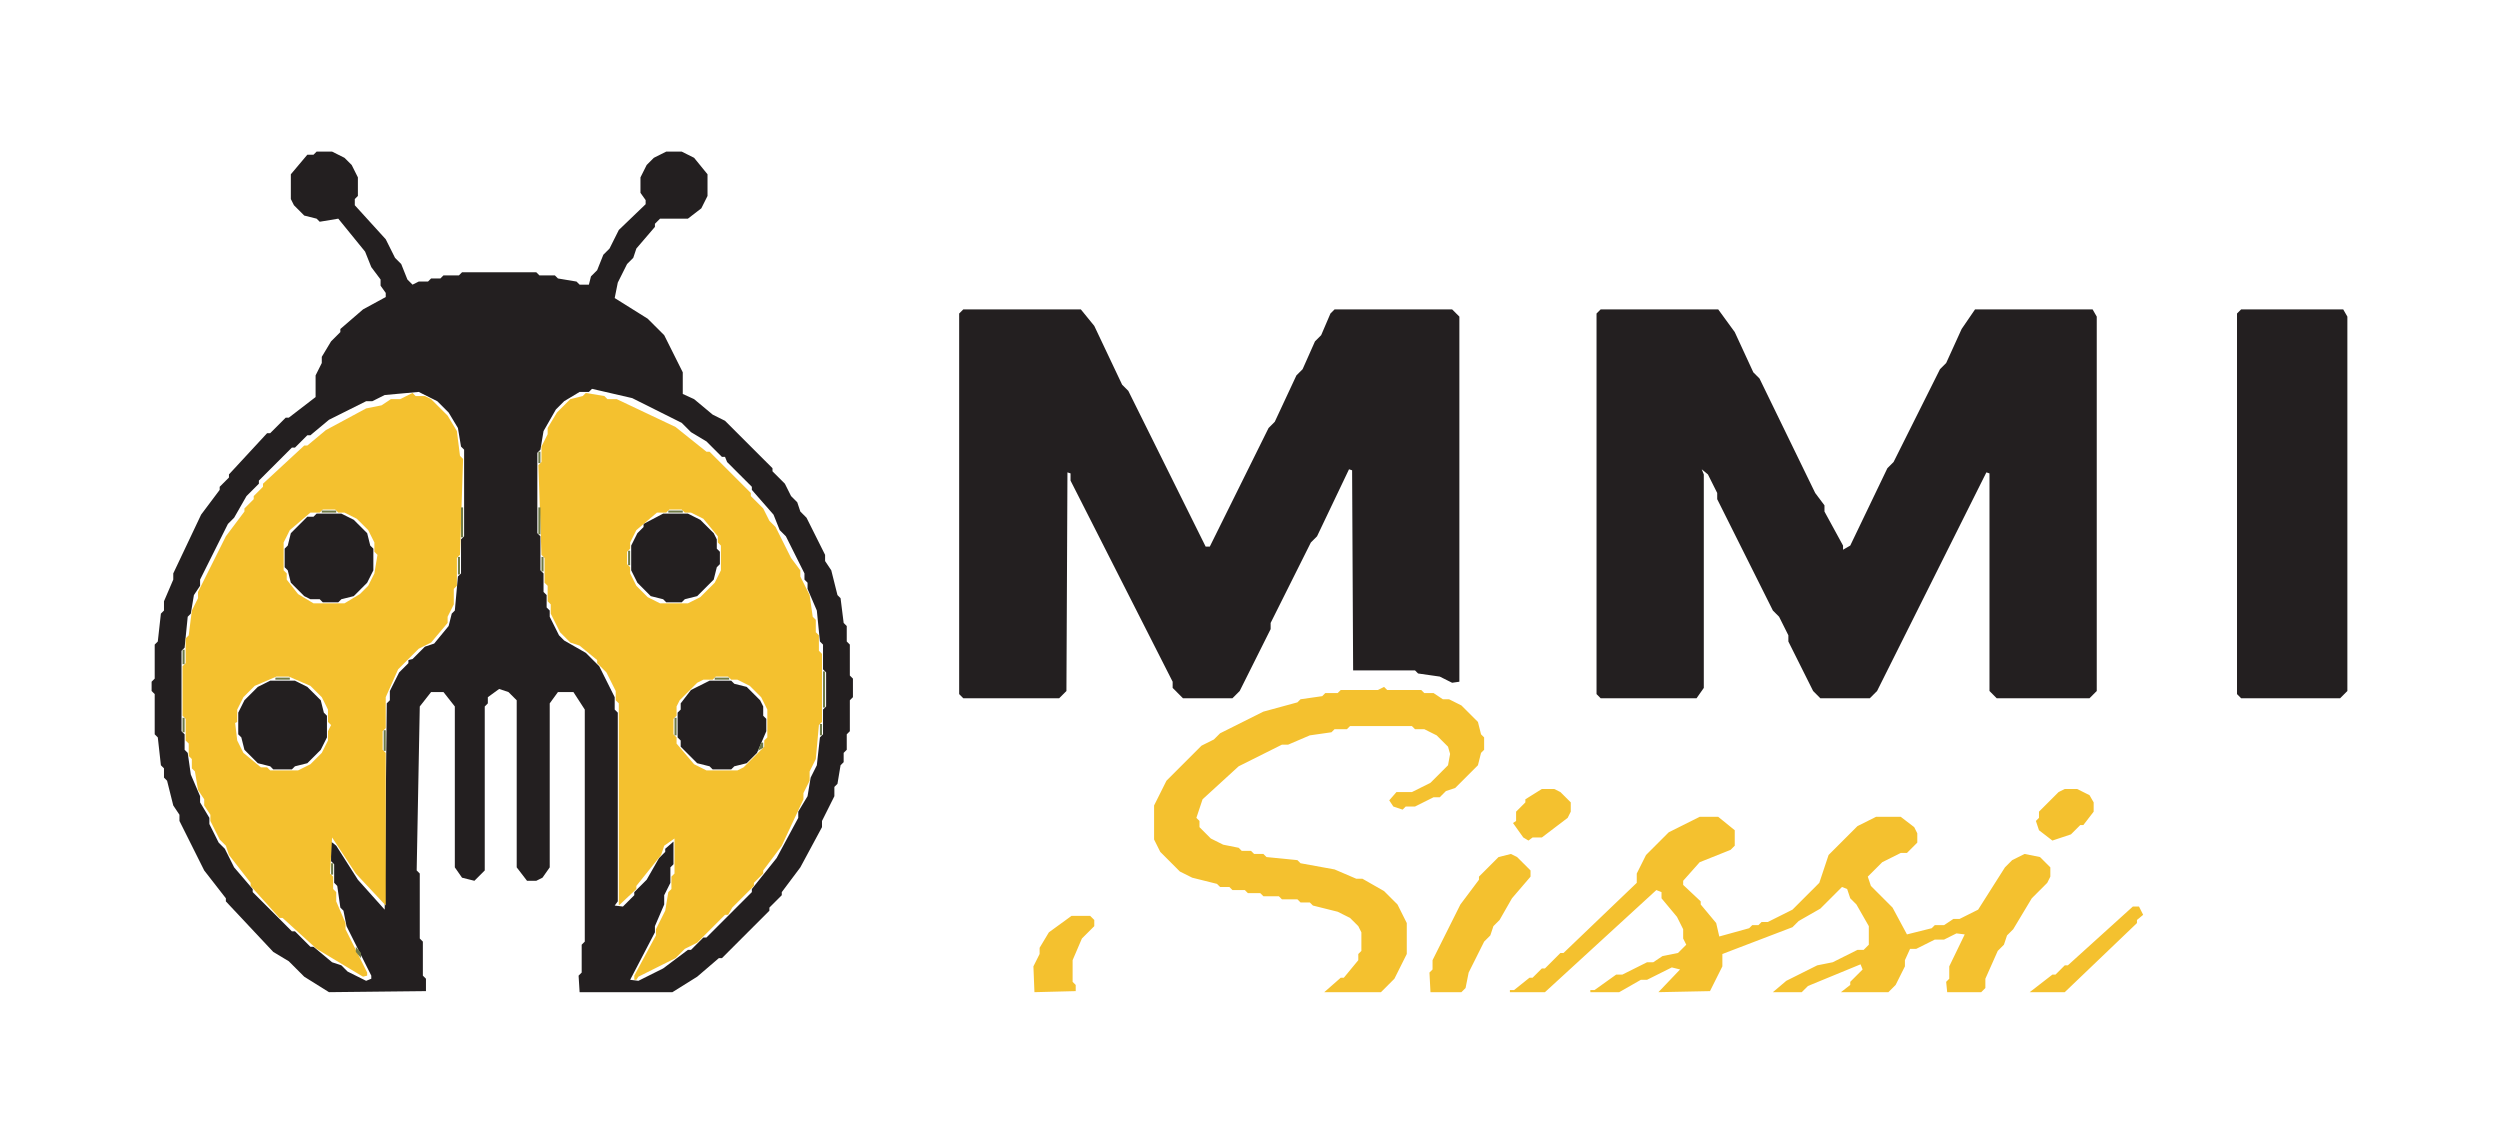
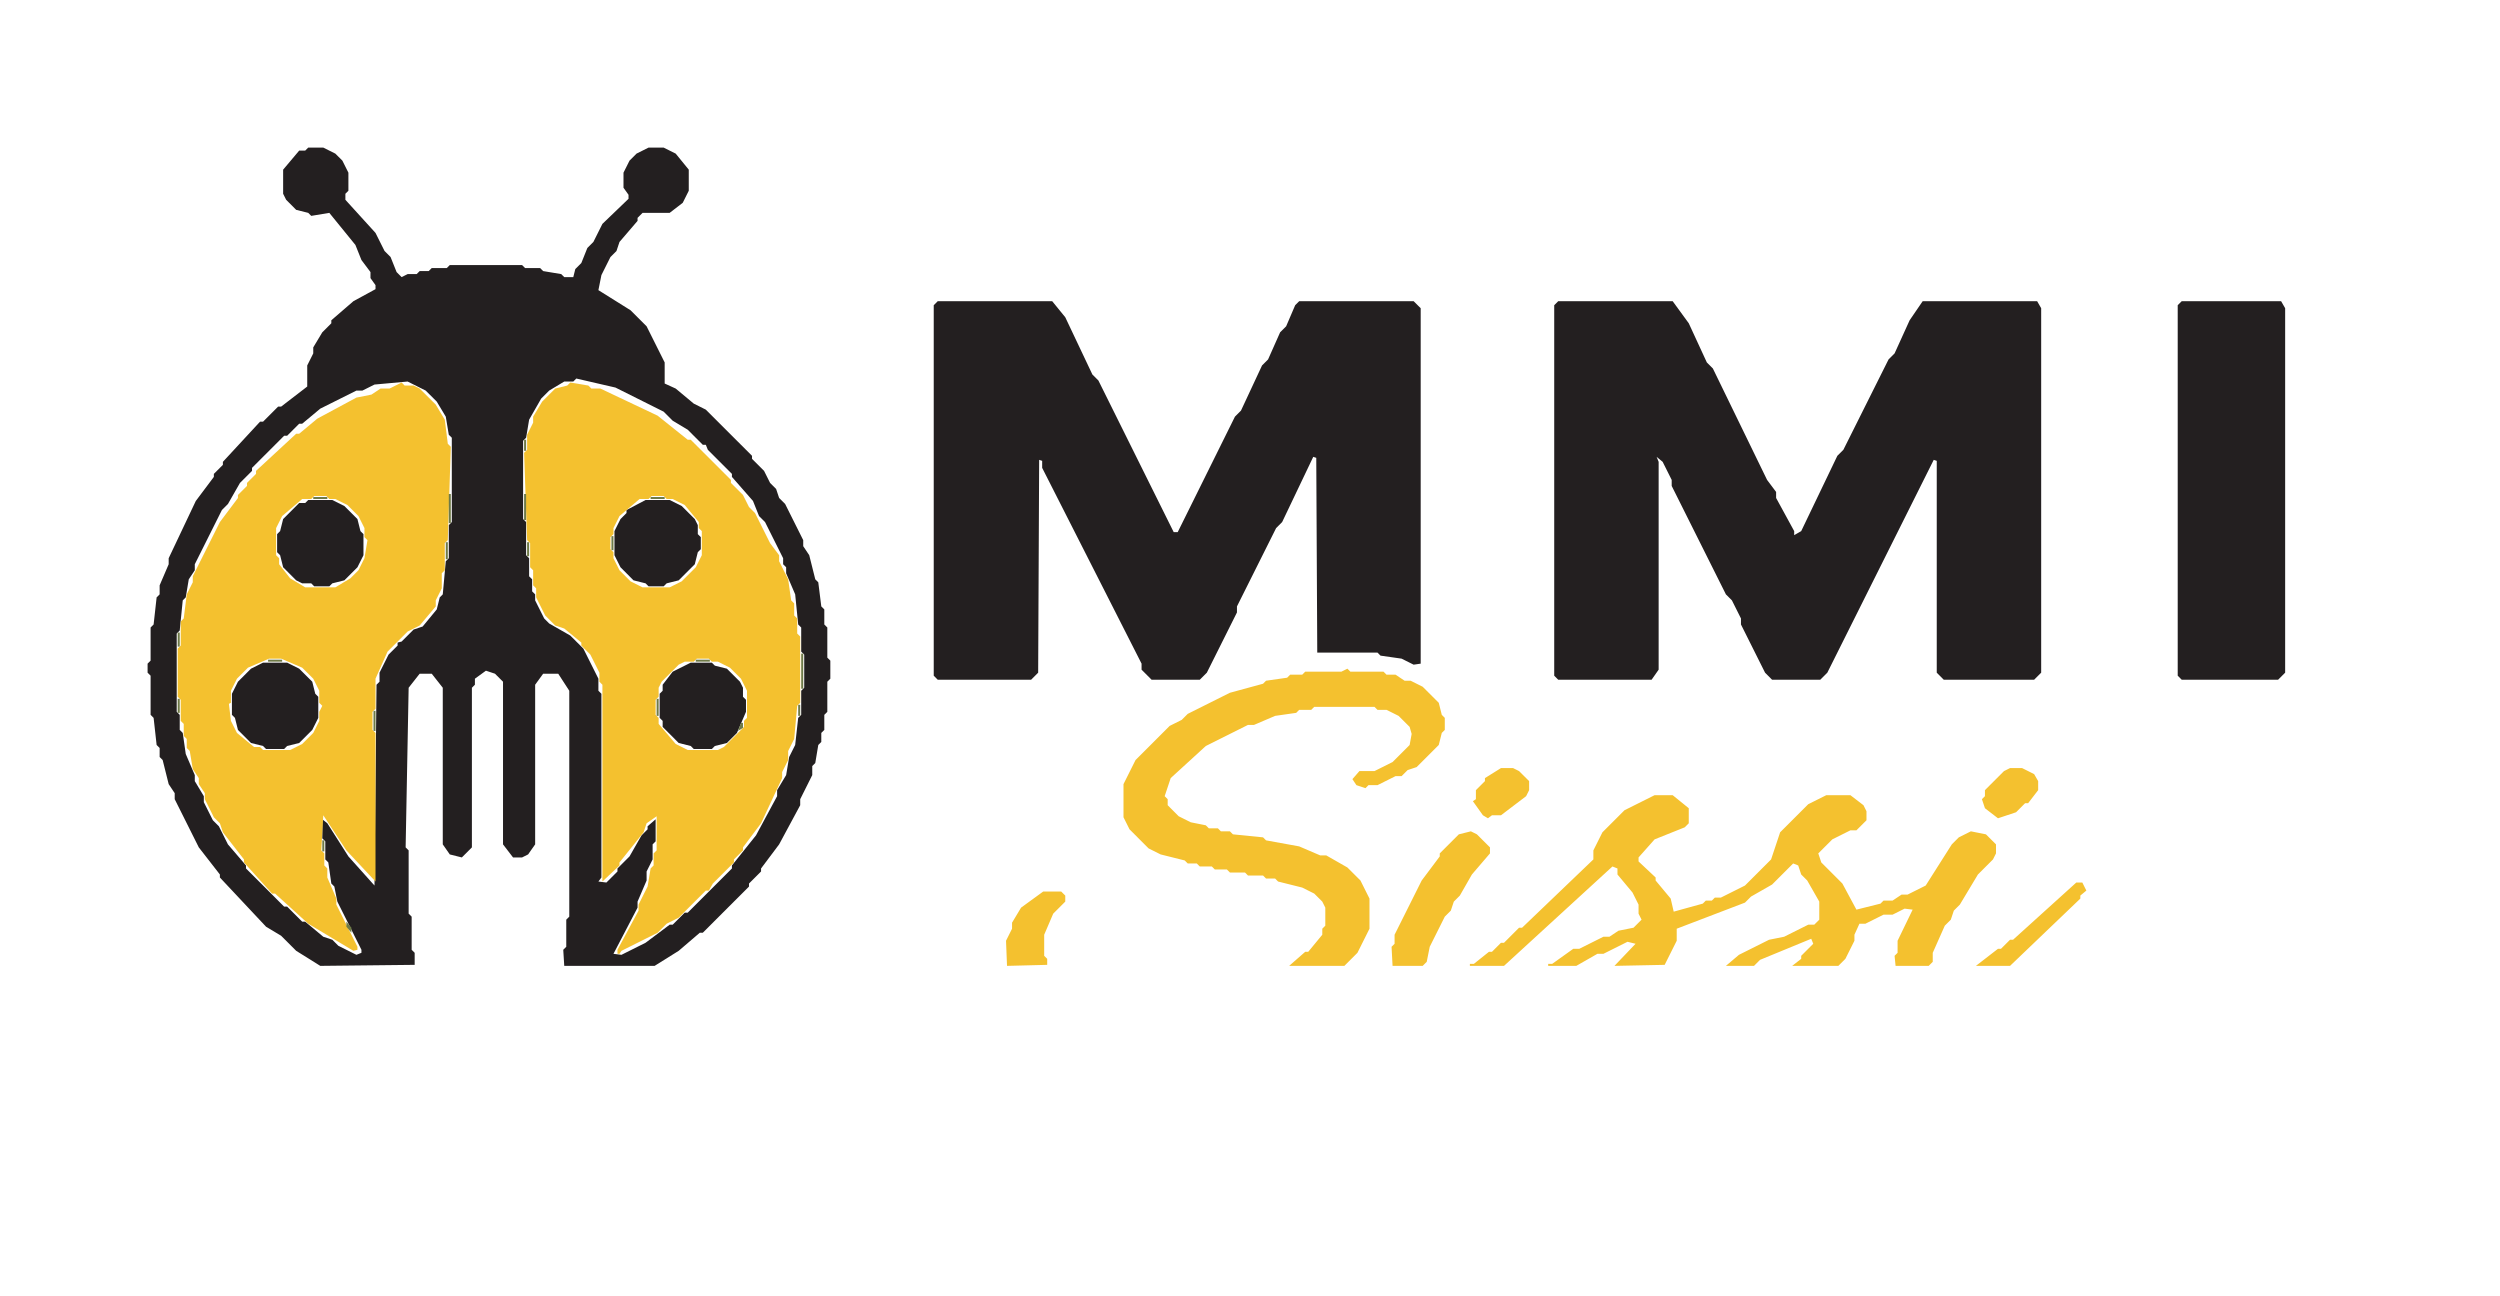
- <svg xmlns="http://www.w3.org/2000/svg" viewBox="0 0 808 370" width="808" height="370">
+ <svg xmlns="http://www.w3.org/2000/svg" viewBox="0 0 830 430" width="830" height="430">
  <path d="M 229.33,220.00 223.33,223.00 220.00,227.33 220.00,229.33 219.00,230.33 219.00,238.33 220.00,239.33 220.00,241.33 225.33,246.67 229.33,247.67 230.33,248.67 236.33,248.67 237.33,247.67 241.33,246.67 244.67,243.33 247.67,236.33 247.67,232.33 246.67,231.33 246.67,228.33 245.67,226.33 241.33,222.00 237.33,221.00 236.33,220.00 Z M 87.33,220.00 83.33,222.00 79.00,226.33 77.00,230.33 77.00,237.33 78.00,238.33 79.00,242.33 83.33,246.67 87.33,247.67 88.33,248.67 94.33,248.67 95.33,247.67 99.33,246.67 103.67,242.33 105.67,238.33 105.67,231.33 104.67,230.33 103.67,226.33 99.33,222.00 95.33,220.00 Z M 214.33,166.00 208.00,169.33 208.00,170.33 206.00,172.33 204.00,176.33 204.00,184.33 206.00,188.33 210.33,192.67 214.33,193.67 215.33,194.67 220.33,194.67 221.33,193.67 225.33,192.67 230.67,187.33 231.67,183.33 232.67,182.33 232.67,178.33 231.67,177.33 231.67,174.33 230.67,172.33 226.33,168.00 222.33,166.00 Z M 102.33,166.00 101.33,167.00 99.33,167.00 94.00,172.33 93.00,176.33 92.00,177.33 92.00,183.33 93.00,184.33 94.00,188.33 98.33,192.67 100.33,193.67 103.33,193.67 104.33,194.67 109.33,194.67 110.33,193.67 114.33,192.67 118.67,188.33 120.67,184.33 120.67,177.33 119.67,176.33 118.67,172.33 114.33,168.00 110.33,166.00 Z M 724.33,100.00 723.00,101.33 723.00,224.33 724.33,225.67 756.33,225.67 758.67,223.33 758.67,102.33 757.33,100.00 Z M 516.00,101.33 516.00,224.33 517.33,225.67 548.33,225.67 550.67,222.33 550.67,153.33 550.00,151.67 552.00,153.33 555.00,159.33 555.00,161.33 573.00,197.33 575.00,199.33 578.00,205.33 578.00,207.33 586.00,223.33 588.33,225.67 604.33,225.67 606.67,223.33 642.00,152.67 643.00,153.00 643.00,223.33 645.33,225.67 675.33,225.67 677.67,223.33 677.67,102.33 676.33,100.00 638.33,100.00 634.00,106.33 629.00,117.33 627.00,119.33 612.00,149.33 610.00,151.33 598.00,176.33 595.67,177.67 595.67,176.33 589.67,165.33 589.67,163.33 586.67,159.33 568.67,122.33 566.67,120.33 560.67,107.33 555.33,100.00 517.33,100.00 Z M 310.00,101.33 310.00,224.33 311.33,225.67 342.33,225.67 344.67,223.33 345.00,152.67 346.00,153.00 346.00,155.33 379.00,220.33 379.00,222.33 382.33,225.67 398.33,225.67 400.67,223.33 410.67,203.33 410.67,201.33 423.67,175.33 425.67,173.33 436.00,151.67 437.00,152.00 437.33,216.67 457.33,216.67 458.33,217.67 465.33,218.67 469.33,220.67 471.67,220.33 471.67,102.33 469.33,100.00 431.33,100.00 430.00,101.33 427.00,108.33 425.00,110.33 421.00,119.33 419.00,121.33 412.00,136.33 410.00,138.33 391.00,176.67 389.67,176.67 364.67,126.33 362.67,124.33 353.67,105.33 349.33,100.00 311.33,100.00 Z M 99.33,50.00 94.00,56.33 94.00,64.33 95.00,66.33 98.33,69.67 102.33,70.67 103.33,71.67 109.33,70.67 118.00,81.33 120.00,86.33 123.00,90.33 123.00,92.33 124.67,94.67 124.67,96.00 117.33,100.00 110.00,106.33 110.00,107.33 107.00,110.33 104.00,115.33 104.00,117.33 102.00,121.33 102.00,128.33 93.33,135.00 92.33,135.00 87.33,140.00 86.33,140.00 74.00,153.33 74.00,154.33 71.00,157.33 71.00,158.33 65.00,166.33 56.00,185.33 56.00,187.33 53.00,194.33 53.00,197.33 52.00,198.33 51.00,207.33 50.00,208.33 50.00,219.33 49.00,220.33 49.00,223.33 50.00,224.33 50.00,237.33 51.00,238.33 52.00,247.33 53.00,248.33 53.00,251.33 54.00,252.33 56.00,260.33 58.00,263.33 58.00,265.33 66.00,281.33 73.00,290.33 73.00,291.33 88.33,307.67 93.33,310.67 98.33,315.67 106.33,320.67 137.67,320.33 137.67,316.33 136.67,315.33 136.67,304.33 135.67,303.33 135.67,282.33 134.67,281.33 135.67,228.33 139.33,223.67 143.33,223.67 147.00,228.33 147.00,280.33 149.33,283.67 153.33,284.67 156.67,281.33 156.67,228.33 157.67,227.33 157.67,225.33 161.33,222.67 164.33,223.67 167.00,226.33 167.00,280.33 170.33,284.67 173.33,284.67 175.33,283.67 177.67,280.33 177.67,227.33 180.33,223.67 185.33,223.67 189.00,229.33 189.00,304.33 188.00,305.33 188.00,314.33 187.00,315.33 187.33,320.67 217.33,320.67 225.33,315.67 232.33,309.67 233.33,309.67 248.67,294.33 248.67,293.33 252.67,289.33 252.67,288.33 258.67,280.33 265.67,267.33 265.67,265.33 269.67,257.33 269.67,254.33 270.67,253.33 271.67,247.33 272.67,246.33 272.67,243.33 273.67,242.33 273.67,237.33 274.67,236.33 274.67,226.33 275.67,225.33 275.67,219.33 274.67,218.33 274.67,208.33 273.67,207.33 273.67,202.33 272.67,201.33 271.67,193.33 270.67,192.33 268.67,184.33 266.67,181.33 266.67,179.33 260.67,167.33 258.67,165.33 257.67,162.33 255.67,160.33 253.67,156.33 249.67,152.33 249.67,151.33 234.33,136.00 230.33,134.00 224.33,129.00 220.67,127.33 220.67,120.33 214.67,108.33 209.33,103.00 198.67,96.33 199.67,91.33 202.67,85.33 204.67,83.33 205.67,80.33 211.67,73.33 211.67,72.33 213.33,70.67 222.33,70.67 226.67,67.33 228.67,63.33 228.67,56.33 224.33,51.00 220.33,49.00 215.33,49.00 211.33,51.00 209.00,53.33 207.00,57.33 207.00,62.33 208.67,64.67 208.67,66.00 200.00,74.33 197.00,80.33 195.00,82.33 193.00,87.33 191.00,89.33 190.33,92.00 187.33,92.00 186.33,91.00 180.33,90.00 179.33,89.00 174.33,89.00 173.33,88.00 149.33,88.00 148.33,89.00 143.33,89.00 142.33,90.00 139.33,90.00 138.33,91.00 135.33,91.00 133.33,92.00 131.67,90.33 129.67,85.33 127.67,83.33 124.67,77.33 114.67,66.33 114.67,64.33 115.67,63.33 115.67,57.33 113.67,53.33 111.33,51.00 107.33,49.00 102.33,49.00 101.33,50.00 Z M 135.33,126.67 141.33,129.67 145.00,133.33 148.00,138.33 149.00,144.33 150.00,145.33 150.00,173.33 149.00,174.33 149.00,185.33 148.00,186.33 147.00,197.33 146.00,198.33 145.00,202.33 140.33,208.00 137.33,209.00 133.33,213.00 132.00,213.33 132.00,214.33 129.00,217.33 126.00,223.33 126.00,226.33 125.00,227.33 124.33,294.00 115.67,284.33 108.67,273.33 107.00,272.00 107.00,278.33 108.00,279.33 108.00,285.33 109.00,286.33 110.00,293.33 111.00,294.33 112.00,299.33 120.00,315.33 120.00,316.33 118.33,317.00 112.33,314.00 110.33,312.00 107.33,311.00 101.33,306.00 100.33,306.00 95.33,301.00 94.33,301.00 81.67,288.33 81.67,287.33 75.67,280.33 72.67,274.33 70.67,272.33 67.67,266.33 67.67,264.33 64.67,259.33 64.67,257.33 61.67,250.33 60.67,243.33 59.67,242.33 59.67,237.33 58.67,236.33 58.67,210.33 59.67,209.33 60.67,199.33 61.67,198.33 62.67,192.33 64.67,189.33 64.67,187.33 73.67,169.33 75.67,167.33 79.67,160.33 83.67,156.33 83.67,155.33 94.33,144.67 95.33,144.67 99.33,140.67 100.33,140.67 106.33,135.67 118.33,129.67 120.33,129.67 124.33,127.67 Z M 191.33,125.67 204.33,128.67 220.33,136.67 223.33,139.67 228.33,142.67 233.33,147.67 234.33,147.67 235.00,149.33 243.00,157.33 243.00,158.33 250.00,166.33 252.00,171.33 254.00,173.33 260.00,185.33 260.00,187.33 261.00,188.33 261.00,190.33 264.00,197.33 265.00,207.33 266.00,208.33 266.00,216.33 267.00,217.33 267.00,228.33 266.00,229.33 266.00,237.33 265.00,238.33 264.00,247.33 262.00,251.33 261.00,257.33 258.00,262.33 258.00,264.33 251.00,277.33 243.00,287.33 243.00,288.33 228.33,303.00 227.33,303.00 223.33,307.00 222.33,307.00 214.33,313.00 206.33,317.00 203.67,316.67 211.67,301.33 211.67,299.33 214.67,292.33 214.67,289.33 216.67,285.33 216.67,280.33 217.67,279.33 217.67,272.00 215.00,274.33 215.00,275.33 213.00,277.33 209.00,284.33 205.00,288.33 205.00,289.33 201.33,293.00 198.67,292.67 199.67,291.33 199.67,230.33 198.67,229.33 198.67,225.33 193.67,215.33 189.33,211.00 182.33,207.00 180.67,205.33 177.67,199.33 177.67,197.33 176.67,196.33 176.67,192.33 175.67,191.33 175.67,185.33 174.67,184.33 174.67,173.33 173.67,172.33 173.67,146.33 174.67,145.33 175.67,139.33 179.67,132.33 182.33,129.67 187.33,126.67 190.33,126.67 Z" fill="#231F20" fill-rule="evenodd" />
  <path d="M 352.33,296.00 346.33,296.00 339.00,301.33 336.00,306.33 336.00,308.33 334.00,312.33 334.33,320.67 347.67,320.33 347.67,318.33 346.67,317.33 346.67,310.33 349.67,303.33 353.67,299.33 353.67,297.33 Z M 691.33,293.00 689.33,293.00 668.33,312.00 667.33,312.00 664.33,315.00 663.33,315.00 656.00,320.67 667.33,320.67 690.67,298.33 690.67,297.33 692.67,295.67 Z M 490.33,277.00 488.33,276.00 484.33,277.00 478.00,283.33 478.00,284.33 472.00,292.33 463.00,310.33 463.00,313.33 462.00,314.33 462.33,320.67 472.33,320.67 473.67,319.33 474.67,314.33 479.67,304.33 481.67,302.33 482.67,299.33 484.67,297.33 488.67,290.33 494.67,283.33 494.67,281.33 Z M 488.00,320.67 499.33,320.67 535.33,287.67 537.00,288.33 537.00,290.33 542.00,296.33 544.00,300.33 544.00,303.33 545.00,305.33 542.33,308.00 537.33,309.00 534.33,311.00 532.33,311.00 524.33,315.00 522.33,315.00 515.33,320.00 514.00,320.00 514.00,320.67 523.33,320.67 530.33,316.67 532.33,316.67 540.33,312.67 543.00,313.33 536.00,320.67 552.67,320.33 556.67,312.33 556.67,308.33 579.33,299.67 581.33,297.67 588.33,293.67 595.33,286.67 597.00,287.33 598.00,290.33 600.00,292.33 604.00,299.33 604.00,305.33 602.33,307.00 600.33,307.00 592.33,311.00 587.33,312.00 577.33,317.00 573.00,320.67 582.33,320.67 584.33,318.67 601.33,311.67 602.00,313.33 598.00,317.33 598.00,318.33 595.00,320.67 610.33,320.67 612.67,318.33 615.67,312.33 615.67,310.33 617.33,306.67 619.33,306.67 625.33,303.67 628.33,303.67 632.33,301.67 635.00,302.00 630.00,312.33 630.00,316.33 629.00,317.33 629.33,320.67 640.33,320.67 641.67,319.33 641.67,316.33 645.67,307.33 647.67,305.33 648.67,302.33 650.67,300.33 656.67,290.33 661.67,285.33 662.67,283.33 662.67,280.33 659.33,277.00 654.33,276.00 650.33,278.00 648.00,280.33 639.33,294.00 633.33,297.00 631.33,297.00 628.33,299.00 625.33,299.00 624.33,300.00 616.33,302.00 611.67,293.33 604.67,286.33 603.67,283.33 608.33,278.67 614.33,275.67 616.33,275.67 619.67,272.33 619.67,269.33 618.67,267.33 614.33,264.00 606.33,264.00 600.33,267.00 591.00,276.33 588.00,285.33 579.33,294.00 571.33,298.00 569.33,298.00 568.33,299.00 566.33,299.00 565.33,300.00 555.67,302.67 554.67,298.33 549.67,292.33 549.67,291.33 544.00,286.00 544.00,284.67 549.33,278.67 559.33,274.67 560.67,273.33 560.67,268.33 555.33,264.00 549.33,264.00 539.33,269.00 532.00,276.33 529.00,282.33 529.00,285.33 505.33,308.00 504.33,308.00 499.33,313.00 498.33,313.00 495.33,316.00 494.33,316.00 489.33,320.00 488.00,320.00 Z M 675.33,257.00 671.33,255.00 667.33,255.00 665.33,256.00 659.00,262.33 659.00,264.33 658.00,265.33 659.00,268.33 663.33,271.67 669.33,269.67 672.33,266.67 673.33,266.67 676.67,262.33 676.67,259.33 Z M 504.33,256.00 502.33,255.00 498.33,255.00 493.00,258.33 493.00,259.33 490.00,262.33 490.00,265.33 489.00,266.00 492.33,270.67 494.00,271.67 495.33,270.67 498.33,270.67 506.67,264.33 507.67,262.33 507.67,259.33 Z M 463.33,224.00 460.33,224.00 459.33,223.00 448.33,223.00 447.33,222.00 445.33,223.00 433.33,223.00 432.33,224.00 428.33,224.00 427.33,225.00 420.33,226.00 419.33,227.00 408.33,230.00 394.33,237.00 392.33,239.00 388.33,241.00 377.00,252.33 373.00,260.33 373.00,271.33 375.00,275.33 381.33,281.67 385.33,283.67 393.33,285.67 394.33,286.67 397.33,286.67 398.33,287.67 402.33,287.67 403.33,288.67 407.33,288.67 408.33,289.67 413.33,289.67 414.33,290.67 419.33,290.67 420.33,291.67 423.33,291.67 424.33,292.67 432.33,294.67 436.33,296.67 439.00,299.33 440.00,301.33 440.00,307.33 439.00,308.33 439.00,310.33 434.33,316.00 433.33,316.00 428.00,320.67 446.33,320.67 450.67,316.33 454.67,308.33 454.67,298.33 451.67,292.33 447.33,288.00 440.33,284.00 438.33,284.00 431.33,281.00 420.33,279.00 419.33,278.00 409.33,277.00 408.33,276.00 405.33,276.00 404.33,275.00 401.33,275.00 400.33,274.00 395.33,273.00 391.33,271.00 387.67,267.33 387.67,265.33 386.67,264.33 388.67,258.33 400.33,247.67 414.33,240.67 416.33,240.67 423.33,237.67 430.33,236.67 431.33,235.67 435.33,235.67 436.33,234.67 456.33,234.67 457.33,235.67 460.33,235.67 464.33,237.67 468.00,241.33 468.67,243.67 468.00,247.33 462.33,253.00 456.33,256.00 451.33,256.00 449.00,258.67 450.33,260.67 453.33,261.67 454.33,260.67 457.33,260.67 463.33,257.67 465.33,257.67 467.33,255.67 470.33,254.67 477.67,247.33 478.67,243.33 479.67,242.33 479.67,238.33 478.67,237.33 477.67,233.33 472.33,228.00 468.33,226.00 466.33,226.00 Z M 189.33,127.00 188.33,128.00 184.33,129.00 180.00,133.33 177.00,138.33 177.00,140.33 175.00,144.33 175.00,149.33 174.00,150.33 175.00,179.33 176.00,180.33 176.00,188.33 177.00,189.33 177.00,194.33 178.00,195.33 178.00,198.33 181.00,204.33 184.33,207.67 187.33,208.67 193.00,213.33 193.00,214.33 196.00,217.33 199.00,223.33 199.00,226.33 200.00,227.33 200.00,292.67 205.67,287.33 205.67,286.33 213.67,276.33 214.67,273.33 218.00,271.00 218.00,282.33 217.00,283.33 217.00,287.33 216.00,288.33 215.00,294.33 212.00,300.33 212.00,302.33 205.00,315.33 205.00,316.67 205.67,316.67 206.33,315.67 218.33,309.67 221.33,306.67 225.33,304.67 234.33,295.67 235.33,295.67 236.67,293.33 243.67,286.33 243.67,285.33 246.67,282.33 246.67,281.33 252.67,273.33 259.67,258.33 259.67,256.33 261.67,252.33 261.67,249.33 263.67,245.33 264.67,234.33 265.67,233.33 265.67,211.33 264.67,210.33 264.67,205.33 263.67,204.33 263.67,200.33 262.67,199.33 261.67,192.33 258.67,186.33 258.67,184.33 255.67,180.33 250.67,170.33 248.67,168.33 246.67,164.33 242.67,160.33 242.67,159.33 229.33,146.00 228.33,146.00 218.33,138.00 199.33,129.00 196.33,129.00 195.33,128.00 Z M 227.33,219.67 230.33,219.67 231.33,218.67 235.33,218.67 236.33,219.67 238.33,219.67 242.33,221.67 246.00,225.33 248.00,229.33 248.00,238.33 247.00,239.33 247.00,241.33 240.33,248.00 238.33,249.00 228.33,249.00 224.33,247.00 218.67,240.33 218.67,238.33 217.67,237.33 217.67,232.33 218.67,231.33 218.67,228.33 219.67,226.33 225.33,220.67 Z M 212.33,165.67 215.33,165.67 216.33,164.67 220.33,164.67 221.33,165.67 223.33,165.67 227.33,167.67 232.00,173.33 232.00,175.33 233.00,176.33 233.00,184.33 231.00,188.33 226.33,193.00 222.33,195.00 213.33,195.00 209.33,193.00 205.67,189.33 203.67,185.33 203.67,183.33 202.67,182.33 202.67,178.33 203.67,177.33 203.67,175.33 205.67,171.33 Z M 133.33,127.00 129.33,129.00 126.33,129.00 123.33,131.00 118.33,132.00 105.33,139.00 99.33,144.00 98.33,144.00 85.00,156.33 85.00,157.33 82.00,160.33 82.00,161.33 79.00,164.33 79.00,165.33 73.00,173.33 64.00,191.33 64.00,193.33 62.00,197.33 61.00,205.33 60.00,206.33 60.00,214.33 59.00,215.33 59.00,231.33 60.00,232.33 60.00,239.33 61.00,240.33 61.00,244.33 62.00,245.33 62.00,248.33 63.00,249.33 64.00,255.33 66.00,258.33 66.00,260.33 68.00,263.33 68.00,265.33 71.00,271.33 73.00,273.33 74.00,276.33 81.00,285.33 81.00,286.33 90.33,296.67 91.33,296.67 102.33,306.67 117.33,315.67 118.67,315.33 118.67,314.33 111.67,300.33 111.67,298.33 108.67,291.33 108.67,288.33 107.67,287.33 107.67,283.33 106.67,282.33 107.33,270.67 115.00,282.33 124.67,292.67 124.67,243.33 123.67,242.33 123.67,236.33 124.67,235.33 124.67,225.33 128.67,216.33 135.33,209.67 139.33,207.67 144.67,201.33 144.67,199.33 146.67,195.33 146.67,190.33 147.67,189.33 147.67,180.33 148.67,179.33 149.67,148.33 148.67,147.33 147.67,139.33 144.67,134.33 139.33,129.00 137.33,128.00 134.33,128.00 Z M 89.33,218.67 93.33,218.67 100.33,221.67 104.00,225.33 106.00,229.33 106.00,233.33 107.00,234.33 106.00,236.33 106.00,239.33 104.00,243.33 100.33,247.00 96.33,249.00 87.33,249.00 86.33,248.00 84.33,248.00 78.67,243.33 76.67,239.33 76.00,233.67 76.67,233.33 76.67,229.33 78.67,225.33 82.33,221.67 Z M 100.33,165.67 103.33,165.67 104.33,164.67 108.33,164.67 109.33,165.67 111.33,165.67 115.33,167.67 119.00,171.33 121.00,175.33 121.00,178.33 122.00,179.33 121.00,185.33 119.00,189.33 116.33,192.00 111.33,195.00 101.33,195.00 96.33,192.00 92.67,187.33 92.67,185.33 91.67,184.33 91.67,175.33 93.67,171.33 Z" fill="#F4C12F" fill-rule="evenodd" />
  <path d="M 115.00,306.00 115.00,307.67 116.67,309.67 116.67,308.00 Z M 107.00,279.00 107.00,282.67 107.67,282.67 107.67,279.00 Z M 246.67,240.00 246.00,240.00 245.00,242.67 246.67,241.67 Z M 124.00,236.00 124.00,242.67 124.67,242.67 124.67,236.00 Z M 265.00,234.00 265.00,237.67 265.67,237.67 265.67,234.00 Z M 218.00,232.00 218.00,237.67 218.67,237.67 218.67,232.00 Z M 59.00,232.00 59.00,236.67 59.67,236.67 59.67,232.00 Z M 231.00,219.00 231.00,219.67 235.67,219.67 235.67,219.00 Z M 89.00,219.00 89.00,219.67 93.67,219.67 93.67,219.00 Z M 266.00,217.00 266.00,228.67 266.67,228.67 266.67,217.00 Z M 59.00,210.00 59.00,214.67 59.67,214.67 59.67,210.00 Z M 175.00,180.00 175.00,184.67 175.67,184.67 175.67,180.00 Z M 148.00,180.00 148.00,185.67 148.67,185.67 148.67,180.00 Z M 203.00,178.00 203.00,182.67 203.67,182.67 203.67,178.00 Z M 216.00,165.00 216.00,165.67 220.67,165.67 220.67,165.00 Z M 104.00,165.00 104.00,165.67 108.67,165.67 108.67,165.00 Z M 174.00,164.00 174.00,172.67 174.67,172.67 174.67,164.00 Z M 149.00,164.00 149.00,173.67 149.67,173.67 149.67,164.00 Z M 174.00,146.00 174.00,149.67 174.67,149.67 174.67,146.00 Z" fill="#6F7A47" fill-rule="evenodd" />
</svg>
